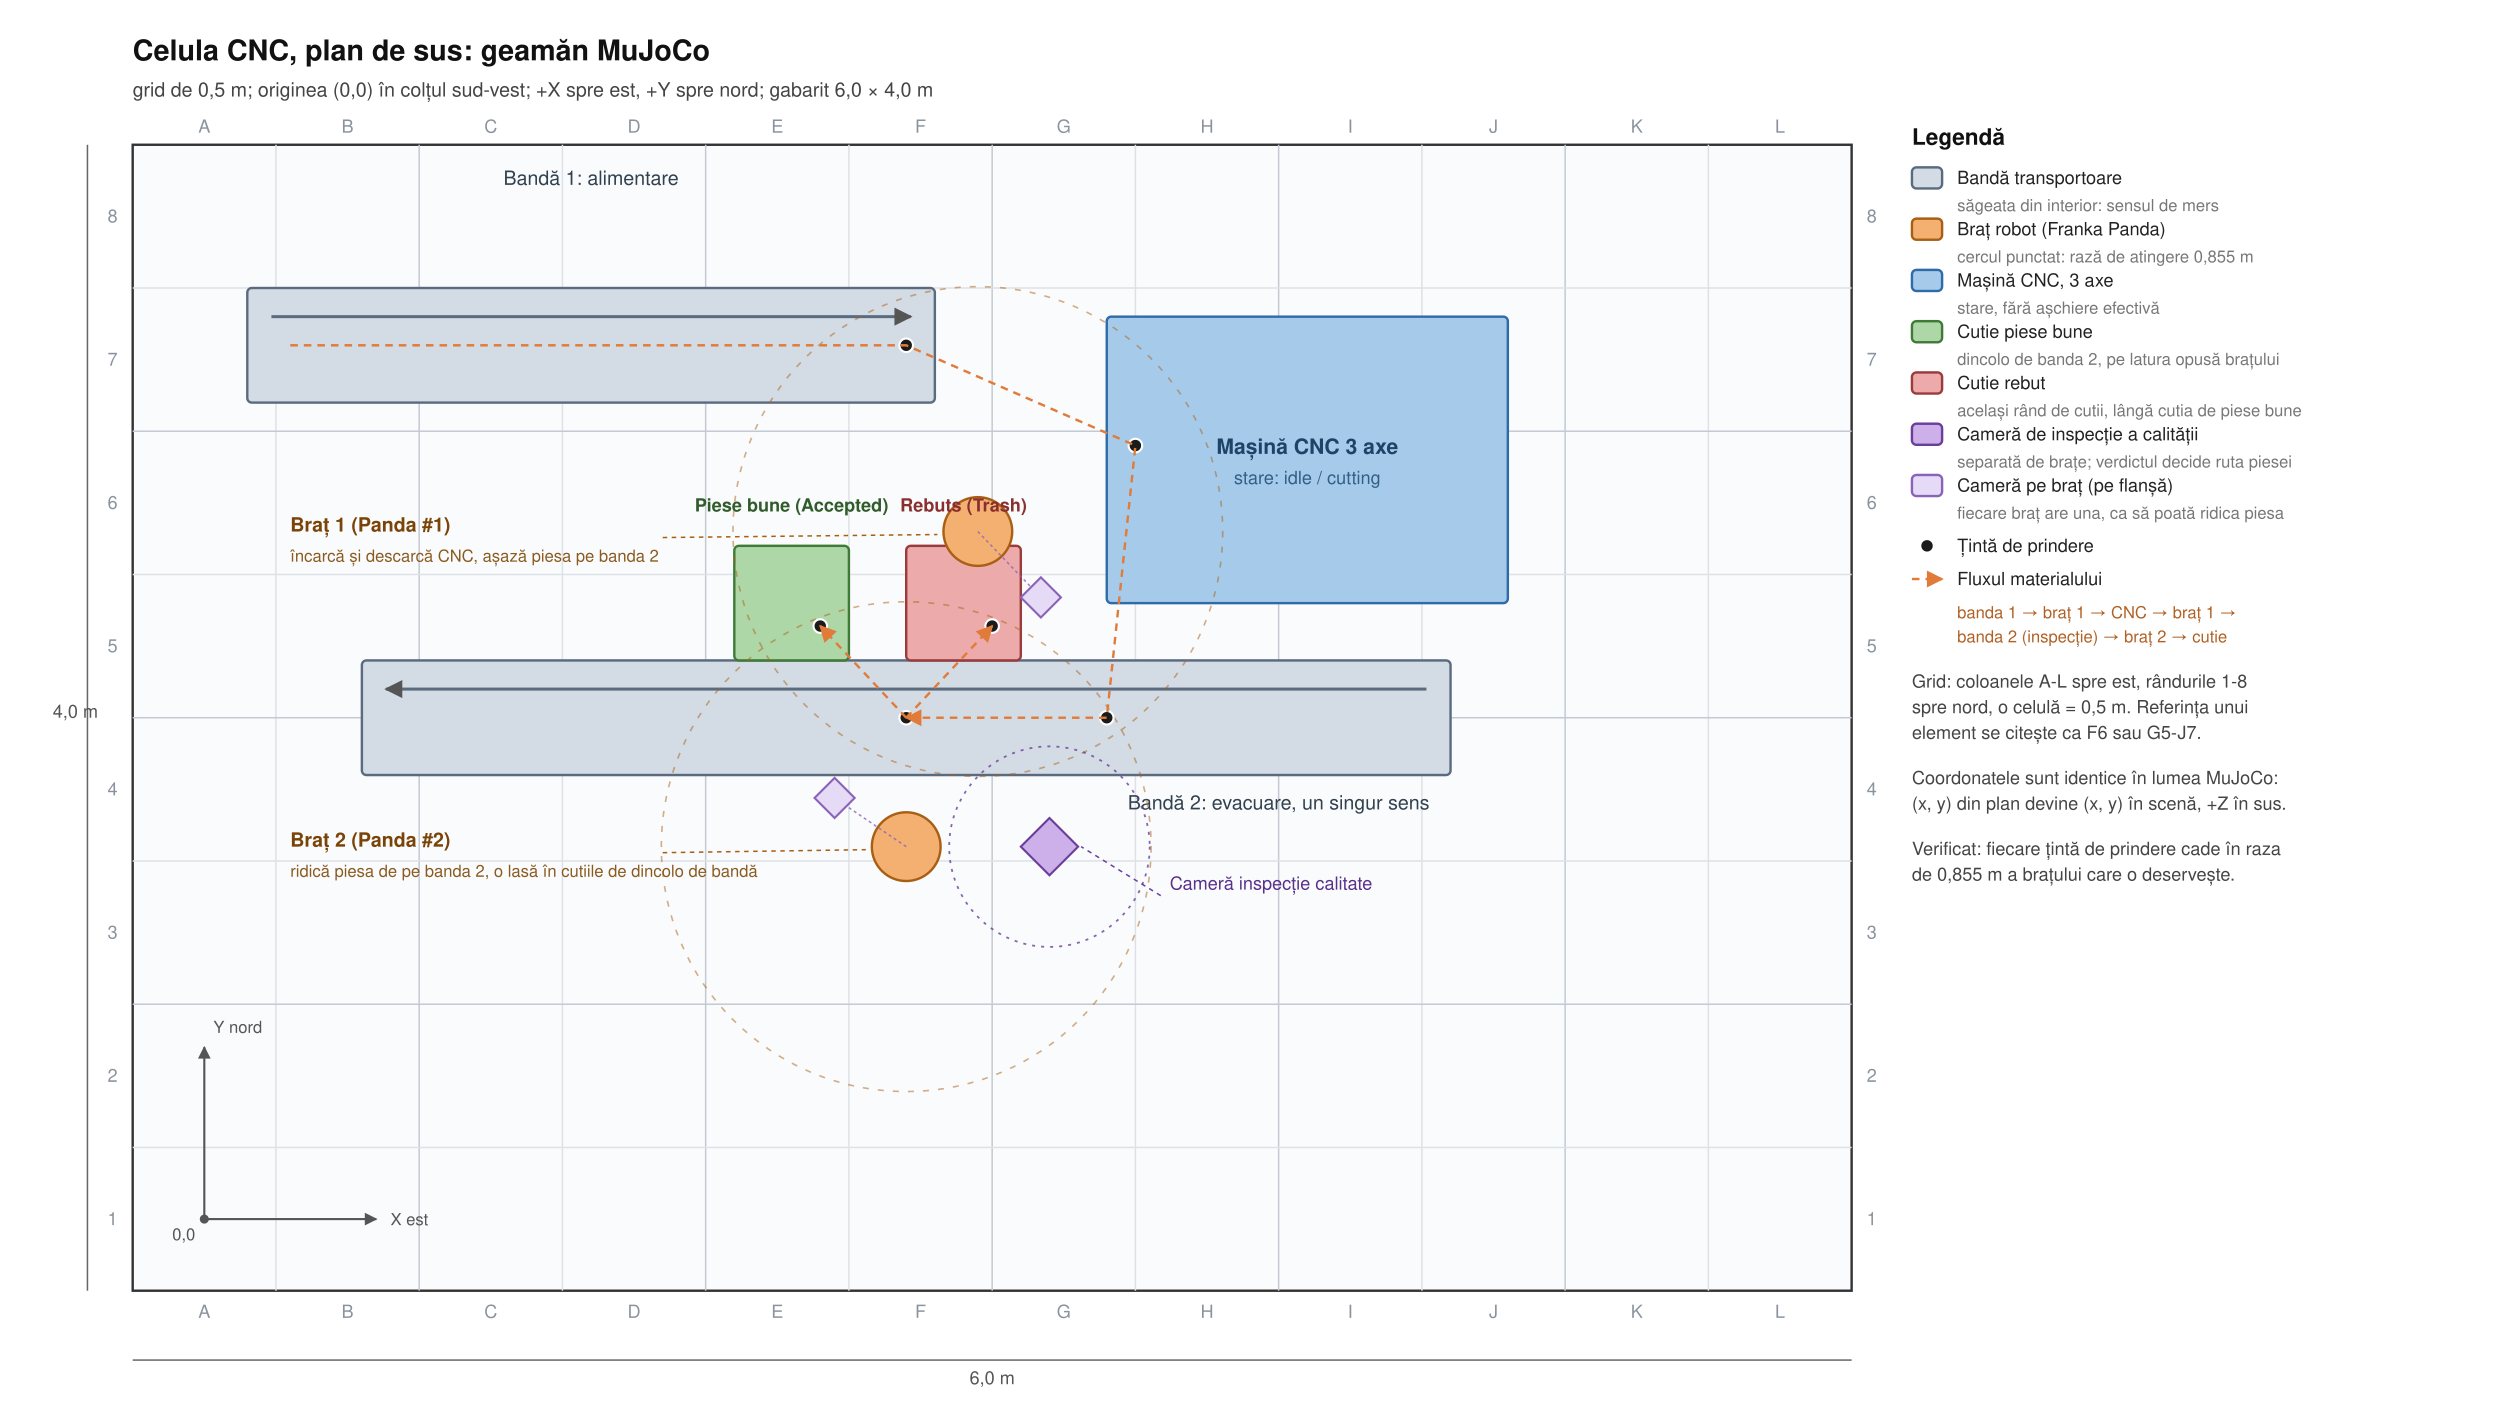
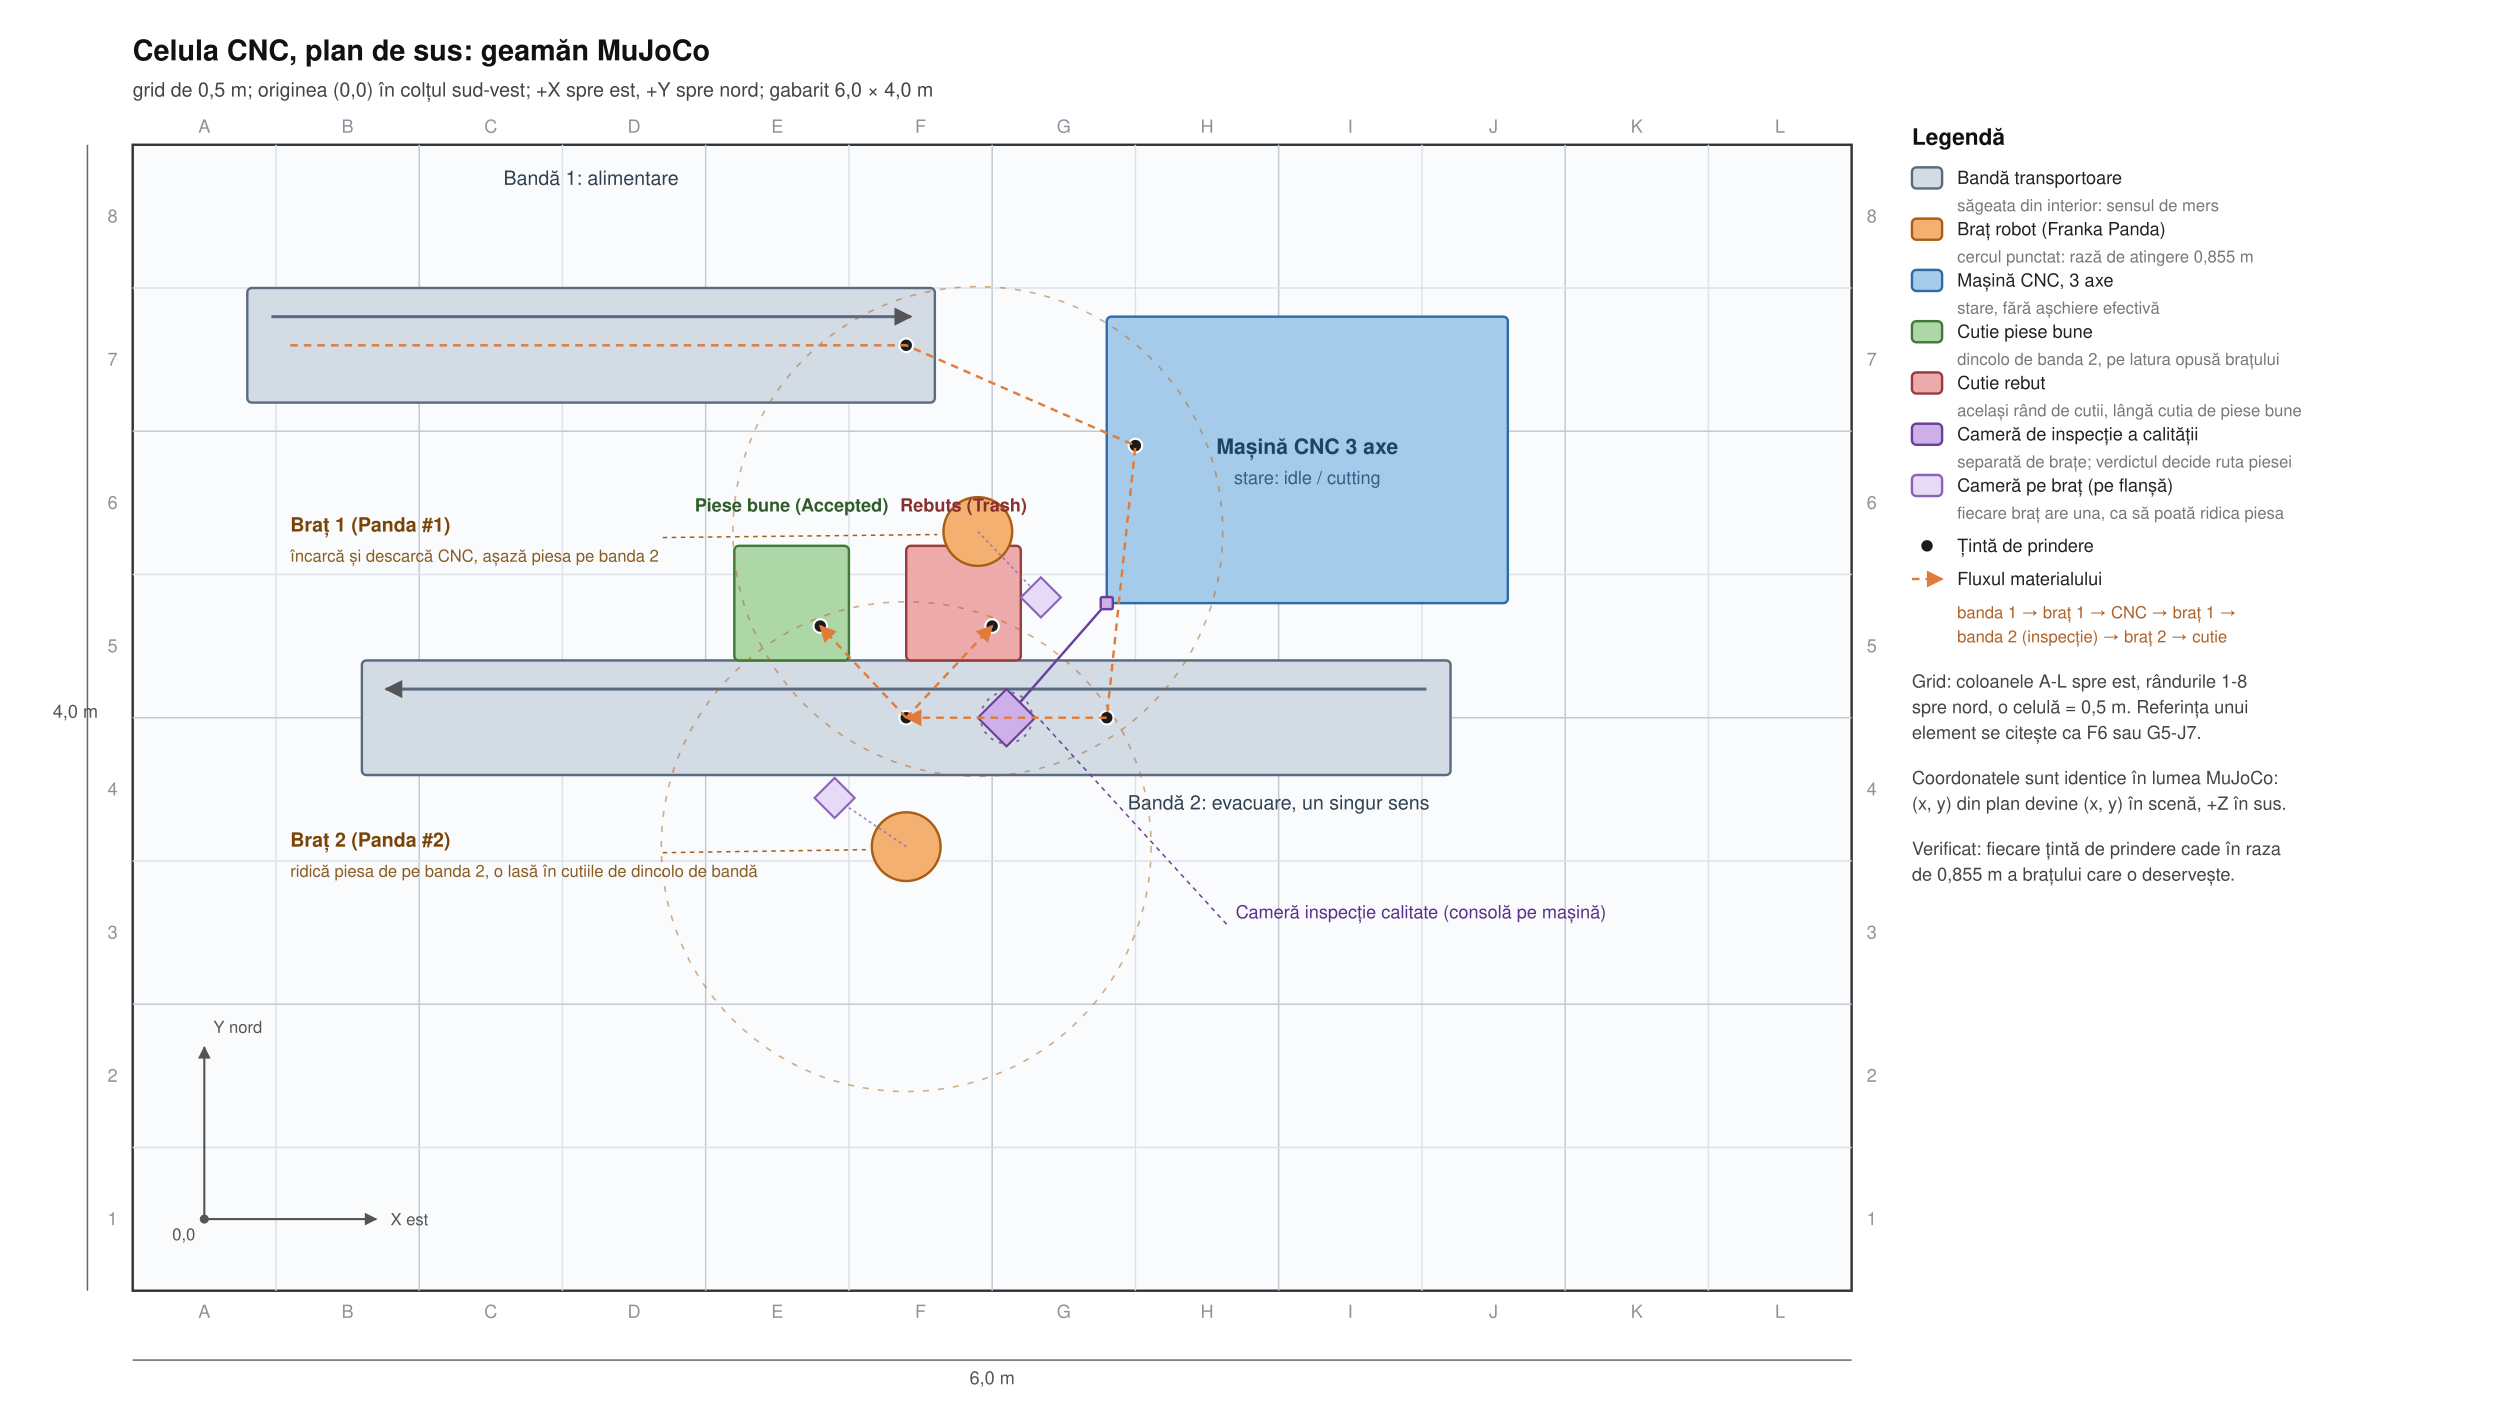
<svg xmlns="http://www.w3.org/2000/svg" width="1658" height="944" viewBox="0 0 1658 944" font-family="Helvetica, Arial, sans-serif">
  <defs>
    <marker id="arrow" viewBox="0 0 10 10" refX="9" refY="5" markerWidth="7" markerHeight="7" orient="auto-start-reverse">
      <path d="M 0 0 L 10 5 L 0 10 z" fill="#e07b39" />
    </marker>
    <marker id="arrow-gray" viewBox="0 0 10 10" refX="9" refY="5" markerWidth="6" markerHeight="6" orient="auto-start-reverse">
      <path d="M 0 0 L 10 5 L 0 10 z" fill="#555" />
    </marker>
  </defs>
  <rect x="0.0" y="0.0" width="1658.0" height="944.0" rx="0" fill="#ffffff" stroke="#ffffff" stroke-width="1.6" />
  <text x="88.0" y="40.0" font-size="19" text-anchor="start" fill="#111" font-weight="bold" opacity="1.00">Celula CNC, plan de sus: geamăn MuJoCo</text>
  <text x="88.0" y="64.0" font-size="13" text-anchor="start" fill="#444" font-weight="normal" opacity="1.00">grid de 0,5 m; originea (0,0) în colțul sud-vest; +X spre est, +Y spre nord; gabarit 6,0 × 4,0 m</text>
  <rect x="88.0" y="96.0" width="1140.0" height="760.0" rx="0" fill="#fafbfc" stroke="#333" stroke-width="1.6" />
  <line x1="183.0" y1="856.0" x2="183.0" y2="96.0" stroke="#dde2e8" stroke-width="1.0" />
  <line x1="278.0" y1="856.0" x2="278.0" y2="96.0" stroke="#c3cad3" stroke-width="1.0" />
  <line x1="373.0" y1="856.0" x2="373.0" y2="96.0" stroke="#dde2e8" stroke-width="1.0" />
  <line x1="468.0" y1="856.0" x2="468.0" y2="96.0" stroke="#c3cad3" stroke-width="1.0" />
  <line x1="563.0" y1="856.0" x2="563.0" y2="96.0" stroke="#dde2e8" stroke-width="1.0" />
  <line x1="658.0" y1="856.0" x2="658.0" y2="96.0" stroke="#c3cad3" stroke-width="1.0" />
  <line x1="753.0" y1="856.0" x2="753.0" y2="96.0" stroke="#dde2e8" stroke-width="1.0" />
  <line x1="848.0" y1="856.0" x2="848.0" y2="96.0" stroke="#c3cad3" stroke-width="1.0" />
  <line x1="943.0" y1="856.0" x2="943.0" y2="96.0" stroke="#dde2e8" stroke-width="1.0" />
  <line x1="1038.0" y1="856.0" x2="1038.0" y2="96.0" stroke="#c3cad3" stroke-width="1.0" />
  <line x1="1133.0" y1="856.0" x2="1133.0" y2="96.0" stroke="#dde2e8" stroke-width="1.0" />
  <line x1="88.0" y1="761.0" x2="1228.0" y2="761.0" stroke="#dde2e8" stroke-width="1.0" />
  <line x1="88.0" y1="666.0" x2="1228.0" y2="666.0" stroke="#c3cad3" stroke-width="1.0" />
  <line x1="88.0" y1="571.0" x2="1228.0" y2="571.0" stroke="#dde2e8" stroke-width="1.0" />
  <line x1="88.0" y1="476.0" x2="1228.0" y2="476.0" stroke="#c3cad3" stroke-width="1.0" />
  <line x1="88.0" y1="381.0" x2="1228.0" y2="381.0" stroke="#dde2e8" stroke-width="1.0" />
  <line x1="88.0" y1="286.0" x2="1228.0" y2="286.0" stroke="#c3cad3" stroke-width="1.0" />
  <line x1="88.0" y1="191.0" x2="1228.0" y2="191.0" stroke="#dde2e8" stroke-width="1.0" />
  <text x="135.5" y="88.0" font-size="12" text-anchor="middle" fill="#8a939d" font-weight="normal" opacity="1.00">A</text>
  <text x="135.5" y="874.0" font-size="12" text-anchor="middle" fill="#8a939d" font-weight="normal" opacity="1.00">A</text>
  <text x="230.5" y="88.0" font-size="12" text-anchor="middle" fill="#8a939d" font-weight="normal" opacity="1.00">B</text>
  <text x="230.5" y="874.0" font-size="12" text-anchor="middle" fill="#8a939d" font-weight="normal" opacity="1.00">B</text>
  <text x="325.5" y="88.0" font-size="12" text-anchor="middle" fill="#8a939d" font-weight="normal" opacity="1.00">C</text>
  <text x="325.5" y="874.0" font-size="12" text-anchor="middle" fill="#8a939d" font-weight="normal" opacity="1.00">C</text>
  <text x="420.5" y="88.0" font-size="12" text-anchor="middle" fill="#8a939d" font-weight="normal" opacity="1.00">D</text>
  <text x="420.5" y="874.0" font-size="12" text-anchor="middle" fill="#8a939d" font-weight="normal" opacity="1.00">D</text>
  <text x="515.5" y="88.0" font-size="12" text-anchor="middle" fill="#8a939d" font-weight="normal" opacity="1.00">E</text>
  <text x="515.5" y="874.0" font-size="12" text-anchor="middle" fill="#8a939d" font-weight="normal" opacity="1.00">E</text>
  <text x="610.5" y="88.0" font-size="12" text-anchor="middle" fill="#8a939d" font-weight="normal" opacity="1.00">F</text>
  <text x="610.5" y="874.0" font-size="12" text-anchor="middle" fill="#8a939d" font-weight="normal" opacity="1.00">F</text>
  <text x="705.5" y="88.0" font-size="12" text-anchor="middle" fill="#8a939d" font-weight="normal" opacity="1.00">G</text>
  <text x="705.5" y="874.0" font-size="12" text-anchor="middle" fill="#8a939d" font-weight="normal" opacity="1.00">G</text>
  <text x="800.5" y="88.0" font-size="12" text-anchor="middle" fill="#8a939d" font-weight="normal" opacity="1.00">H</text>
  <text x="800.5" y="874.0" font-size="12" text-anchor="middle" fill="#8a939d" font-weight="normal" opacity="1.00">H</text>
  <text x="895.5" y="88.0" font-size="12" text-anchor="middle" fill="#8a939d" font-weight="normal" opacity="1.00">I</text>
  <text x="895.5" y="874.0" font-size="12" text-anchor="middle" fill="#8a939d" font-weight="normal" opacity="1.00">I</text>
  <text x="990.5" y="88.0" font-size="12" text-anchor="middle" fill="#8a939d" font-weight="normal" opacity="1.00">J</text>
  <text x="990.5" y="874.0" font-size="12" text-anchor="middle" fill="#8a939d" font-weight="normal" opacity="1.00">J</text>
  <text x="1085.5" y="88.0" font-size="12" text-anchor="middle" fill="#8a939d" font-weight="normal" opacity="1.00">K</text>
  <text x="1085.5" y="874.0" font-size="12" text-anchor="middle" fill="#8a939d" font-weight="normal" opacity="1.00">K</text>
  <text x="1180.5" y="88.0" font-size="12" text-anchor="middle" fill="#8a939d" font-weight="normal" opacity="1.00">L</text>
  <text x="1180.5" y="874.0" font-size="12" text-anchor="middle" fill="#8a939d" font-weight="normal" opacity="1.00">L</text>
  <text x="78.0" y="812.5" font-size="12" text-anchor="end" fill="#8a939d" font-weight="normal" opacity="1.00">1</text>
  <text x="1238.0" y="812.5" font-size="12" text-anchor="start" fill="#8a939d" font-weight="normal" opacity="1.00">1</text>
  <text x="78.0" y="717.5" font-size="12" text-anchor="end" fill="#8a939d" font-weight="normal" opacity="1.00">2</text>
  <text x="1238.0" y="717.5" font-size="12" text-anchor="start" fill="#8a939d" font-weight="normal" opacity="1.00">2</text>
  <text x="78.0" y="622.5" font-size="12" text-anchor="end" fill="#8a939d" font-weight="normal" opacity="1.00">3</text>
  <text x="1238.0" y="622.5" font-size="12" text-anchor="start" fill="#8a939d" font-weight="normal" opacity="1.00">3</text>
  <text x="78.0" y="527.5" font-size="12" text-anchor="end" fill="#8a939d" font-weight="normal" opacity="1.00">4</text>
  <text x="1238.0" y="527.5" font-size="12" text-anchor="start" fill="#8a939d" font-weight="normal" opacity="1.00">4</text>
  <text x="78.0" y="432.5" font-size="12" text-anchor="end" fill="#8a939d" font-weight="normal" opacity="1.00">5</text>
  <text x="1238.0" y="432.5" font-size="12" text-anchor="start" fill="#8a939d" font-weight="normal" opacity="1.00">5</text>
  <text x="78.0" y="337.5" font-size="12" text-anchor="end" fill="#8a939d" font-weight="normal" opacity="1.00">6</text>
  <text x="1238.0" y="337.5" font-size="12" text-anchor="start" fill="#8a939d" font-weight="normal" opacity="1.00">6</text>
  <text x="78.0" y="242.5" font-size="12" text-anchor="end" fill="#8a939d" font-weight="normal" opacity="1.00">7</text>
  <text x="1238.0" y="242.5" font-size="12" text-anchor="start" fill="#8a939d" font-weight="normal" opacity="1.00">7</text>
  <text x="78.0" y="147.5" font-size="12" text-anchor="end" fill="#8a939d" font-weight="normal" opacity="1.00">8</text>
  <text x="1238.0" y="147.5" font-size="12" text-anchor="start" fill="#8a939d" font-weight="normal" opacity="1.00">8</text>
  <rect x="164.0" y="191.0" width="456.0" height="76.0" rx="3" fill="#d3dbe5" stroke="#5b6b7f" stroke-width="1.6" />
  <line x1="180.0" y1="210.0" x2="604.0" y2="210.0" stroke="#5b6b7f" stroke-width="2.0" marker-end="url(#arrow-gray)" />
  <text x="392.0" y="122.6" font-size="13" text-anchor="middle" fill="#31414f" font-weight="normal" opacity="1.00">Bandă 1: alimentare</text>
  <rect x="240.0" y="438.0" width="722.0" height="76.0" rx="3" fill="#d3dbe5" stroke="#5b6b7f" stroke-width="1.6" />
  <line x1="946.0" y1="457.0" x2="256.0" y2="457.0" stroke="#5b6b7f" stroke-width="2.0" marker-end="url(#arrow-gray)" />
  <text x="848.0" y="536.8" font-size="13" text-anchor="middle" fill="#31414f" font-weight="normal" opacity="1.00">Bandă 2: evacuare, un singur sens</text>
  <rect x="734.0" y="210.0" width="266.0" height="190.0" rx="3" fill="#a6cbea" stroke="#2f6ba8" stroke-width="1.6" />
  <rect x="487.0" y="362.0" width="76.0" height="76.0" rx="3" fill="#aed7a8" stroke="#3f7a37" stroke-width="1.6" />
  <rect x="601.0" y="362.0" width="76.0" height="76.0" rx="3" fill="#ecaaaa" stroke="#9b3b3b" stroke-width="1.6" />
  <text x="867.0" y="301.0" font-size="14" text-anchor="middle" fill="#1d4467" font-weight="bold" opacity="1.00">Mașină CNC 3 axe</text>
  <text x="867.0" y="321.0" font-size="12" text-anchor="middle" fill="#315f86" font-weight="normal" opacity="1.00">stare: idle / cutting</text>
  <circle cx="648.5" cy="352.5" r="162.4" fill="none" stroke="#a85f13" stroke-width="1.1" stroke-dasharray="4 6" opacity="0.5" />
  <circle cx="648.5" cy="352.5" r="22.8" fill="#f4b071" stroke="#a85f13" stroke-width="1.6" />
  <text x="192.5" y="352.5" font-size="13" text-anchor="start" fill="#7a4408" font-weight="bold" opacity="1.00">Braț 1 (Panda #1)</text>
  <text x="192.5" y="372.5" font-size="11" text-anchor="start" fill="#8a5a1f" font-weight="normal" opacity="1.00">încarcă și descarcă CNC, așază piesa pe banda 2</text>
  <line x1="439.5" y1="356.5" x2="621.7" y2="354.5" stroke="#a85f13" stroke-width="1.0" stroke-dasharray="3 3" />
  <line x1="648.5" y1="352.5" x2="690.3" y2="396.2" stroke="#8a63b8" stroke-width="1.0" stroke-dasharray="2 2" opacity="0.80" />
  <path d="M 690.3 382.9 L 703.6 396.2 L 690.3 409.5 L 677.0 396.2 Z" fill="#e6dbf6" stroke="#8a63b8" stroke-width="1.4" />
  <circle cx="601.0" cy="561.5" r="162.4" fill="none" stroke="#a85f13" stroke-width="1.1" stroke-dasharray="4 6" opacity="0.5" />
  <circle cx="601.0" cy="561.5" r="22.8" fill="#f4b071" stroke="#a85f13" stroke-width="1.6" />
  <text x="192.5" y="561.5" font-size="13" text-anchor="start" fill="#7a4408" font-weight="bold" opacity="1.00">Braț 2 (Panda #2)</text>
  <text x="192.5" y="581.5" font-size="11" text-anchor="start" fill="#8a5a1f" font-weight="normal" opacity="1.00">ridică piesa de pe banda 2, o lasă în cutiile de dincolo de bandă</text>
  <line x1="439.5" y1="565.5" x2="574.2" y2="563.5" stroke="#a85f13" stroke-width="1.0" stroke-dasharray="3 3" />
  <line x1="601.0" y1="561.5" x2="553.5" y2="529.2" stroke="#8a63b8" stroke-width="1.0" stroke-dasharray="2 2" opacity="0.80" />
  <path d="M 553.5 515.9 L 566.8 529.2 L 553.5 542.5 L 540.2 529.2 Z" fill="#e6dbf6" stroke="#8a63b8" stroke-width="1.4" />
  <line x1="135.5" y1="808.5" x2="249.5" y2="808.5" stroke="#555" stroke-width="1.4" marker-end="url(#arrow-gray)" />
  <text x="259.0" y="812.5" font-size="11" text-anchor="start" fill="#555" font-weight="normal" opacity="1.00">X est</text>
  <line x1="135.5" y1="808.5" x2="135.5" y2="694.5" stroke="#555" stroke-width="1.4" marker-end="url(#arrow-gray)" />
  <text x="141.5" y="685.0" font-size="11" text-anchor="start" fill="#555" font-weight="normal" opacity="1.00">Y nord</text>
  <circle cx="135.5" cy="808.5" r="3" fill="#555" />
  <text x="129.5" y="822.5" font-size="11" text-anchor="end" fill="#555" font-weight="normal" opacity="1.00">0,0</text>
-   <circle cx="696.0" cy="561.5" r="66.5" fill="none" stroke="#6a3f9b" stroke-width="1.2" stroke-dasharray="2 4" opacity="0.8" />
-   <path d="M 696.0 542.5 L 715.0 561.5 L 696.0 580.5 L 677.0 561.5 Z" fill="#cdb0ea" stroke="#6a3f9b" stroke-width="1.4" />
-   <line x1="769.8" y1="594.0" x2="717.0" y2="561.5" stroke="#6a3f9b" stroke-width="1.0" stroke-dasharray="3 3" />
-   <text x="775.8" y="590.0" font-size="12" text-anchor="start" fill="#59308a" font-weight="normal" opacity="1.00">Cameră inspecție calitate</text>
+   <line x1="734.0" y1="400.0" x2="667.5" y2="476.0" stroke="#6a3f9b" stroke-width="1.6" />
+   <rect x="730.0" y="396.0" width="8.0" height="8.0" rx="1" fill="#cdb0ea" stroke="#6a3f9b" stroke-width="1.6" />
+   <circle cx="667.5" cy="476.0" r="17.1" fill="none" stroke="#6a3f9b" stroke-width="1.2" stroke-dasharray="2 4" opacity="0.8" />
+   <path d="M 667.5 457.0 L 686.5 476.0 L 667.5 495.0 L 648.5 476.0 Z" fill="#cdb0ea" stroke="#6a3f9b" stroke-width="1.4" />
+   <line x1="813.5" y1="613.0" x2="688.5" y2="476.0" stroke="#6a3f9b" stroke-width="1.0" stroke-dasharray="3 3" />
+   <text x="819.5" y="609.0" font-size="12" text-anchor="start" fill="#59308a" font-weight="normal" opacity="1.00">Cameră inspecție calitate (consolă pe mașină)</text>
  <circle cx="601.0" cy="229.0" r="4.5" fill="#1b1b1b" stroke="#ffffff" stroke-width="1.4" />
  <circle cx="753.0" cy="295.5" r="4.5" fill="#1b1b1b" stroke="#ffffff" stroke-width="1.4" />
  <circle cx="734.0" cy="476.0" r="4.5" fill="#1b1b1b" stroke="#ffffff" stroke-width="1.4" />
  <circle cx="601.0" cy="476.0" r="4.5" fill="#1b1b1b" stroke="#ffffff" stroke-width="1.4" />
  <circle cx="544.0" cy="415.2" r="4.5" fill="#1b1b1b" stroke="#ffffff" stroke-width="1.4" />
  <circle cx="658.0" cy="415.2" r="4.5" fill="#1b1b1b" stroke="#ffffff" stroke-width="1.4" />
  <text x="525.0" y="339.2" font-size="12" text-anchor="middle" fill="#2f5c2a" font-weight="bold" opacity="1.00">Piese bune (Accepted)</text>
  <text x="639.0" y="339.2" font-size="12" text-anchor="middle" fill="#8a2f2f" font-weight="bold" opacity="1.00">Rebuts (Trash)</text>
  <polyline points="192.5,229.0 601.0,229.0 753.0,295.5 734.0,476.0 601.0,476.0" fill="none" stroke="#e07b39" stroke-width="1.6" stroke-dasharray="5 4" marker-end="url(#arrow)" />
  <polyline points="601.0,476.0 544.0,415.2" fill="none" stroke="#e07b39" stroke-width="1.6" stroke-dasharray="5 4" marker-end="url(#arrow)" />
  <polyline points="601.0,476.0 658.0,415.2" fill="none" stroke="#e07b39" stroke-width="1.6" stroke-dasharray="5 4" marker-end="url(#arrow)" />
  <line x1="88.0" y1="902.0" x2="1228.0" y2="902.0" stroke="#666" stroke-width="1.0" />
  <text x="658.0" y="918.0" font-size="12" text-anchor="middle" fill="#555" font-weight="normal" opacity="1.00">6,0 m</text>
  <line x1="58.0" y1="856.0" x2="58.0" y2="96.0" stroke="#666" stroke-width="1.0" />
  <text x="50.0" y="476.0" font-size="12" text-anchor="middle" fill="#555" font-weight="normal" opacity="1.00">4,0 m</text>
  <text x="1268.0" y="96.0" font-size="15" text-anchor="start" fill="#111" font-weight="bold" opacity="1.00">Legendă</text>
  <rect x="1268.0" y="111.0" width="20.0" height="14.0" rx="3" fill="#d3dbe5" stroke="#5b6b7f" stroke-width="1.6" />
  <text x="1298.0" y="122.0" font-size="12" text-anchor="start" fill="#222" font-weight="normal" opacity="1.00">Bandă transportoare</text>
  <text x="1298.0" y="140.0" font-size="11" text-anchor="start" fill="#777" font-weight="normal" opacity="1.00">săgeata din interior: sensul de mers</text>
  <rect x="1268.0" y="145.0" width="20.0" height="14.0" rx="3" fill="#f4b071" stroke="#a85f13" stroke-width="1.6" />
  <text x="1298.0" y="156.0" font-size="12" text-anchor="start" fill="#222" font-weight="normal" opacity="1.00">Braț robot (Franka Panda)</text>
  <text x="1298.0" y="174.0" font-size="11" text-anchor="start" fill="#777" font-weight="normal" opacity="1.00">cercul punctat: rază de atingere 0,855 m</text>
  <rect x="1268.0" y="179.0" width="20.0" height="14.0" rx="3" fill="#a6cbea" stroke="#2f6ba8" stroke-width="1.6" />
  <text x="1298.0" y="190.0" font-size="12" text-anchor="start" fill="#222" font-weight="normal" opacity="1.00">Mașină CNC, 3 axe</text>
  <text x="1298.0" y="208.0" font-size="11" text-anchor="start" fill="#777" font-weight="normal" opacity="1.00">stare, fără așchiere efectivă</text>
  <rect x="1268.0" y="213.0" width="20.0" height="14.0" rx="3" fill="#aed7a8" stroke="#3f7a37" stroke-width="1.6" />
  <text x="1298.0" y="224.0" font-size="12" text-anchor="start" fill="#222" font-weight="normal" opacity="1.00">Cutie piese bune</text>
  <text x="1298.0" y="242.0" font-size="11" text-anchor="start" fill="#777" font-weight="normal" opacity="1.00">dincolo de banda 2, pe latura opusă brațului</text>
  <rect x="1268.0" y="247.0" width="20.0" height="14.0" rx="3" fill="#ecaaaa" stroke="#9b3b3b" stroke-width="1.6" />
  <text x="1298.0" y="258.0" font-size="12" text-anchor="start" fill="#222" font-weight="normal" opacity="1.00">Cutie rebut</text>
  <text x="1298.0" y="276.0" font-size="11" text-anchor="start" fill="#777" font-weight="normal" opacity="1.00">același rând de cutii, lângă cutia de piese bune</text>
  <rect x="1268.0" y="281.0" width="20.0" height="14.0" rx="3" fill="#cdb0ea" stroke="#6a3f9b" stroke-width="1.6" />
  <text x="1298.0" y="292.0" font-size="12" text-anchor="start" fill="#222" font-weight="normal" opacity="1.00">Cameră de inspecție a calității</text>
  <text x="1298.0" y="310.0" font-size="11" text-anchor="start" fill="#777" font-weight="normal" opacity="1.00">separată de brațe; verdictul decide ruta piesei</text>
  <rect x="1268.0" y="315.0" width="20.0" height="14.0" rx="3" fill="#e6dbf6" stroke="#8a63b8" stroke-width="1.6" />
  <text x="1298.0" y="326.0" font-size="12" text-anchor="start" fill="#222" font-weight="normal" opacity="1.00">Cameră pe braț (pe flanșă)</text>
  <text x="1298.0" y="344.0" font-size="11" text-anchor="start" fill="#777" font-weight="normal" opacity="1.00">fiecare braț are una, ca să poată ridica piesa</text>
  <circle cx="1278.0" cy="362.0" r="4.5" fill="#1b1b1b" stroke="#fff" stroke-width="1.4" />
  <text x="1298.0" y="366.0" font-size="12" text-anchor="start" fill="#222" font-weight="normal" opacity="1.00">Țintă de prindere</text>
  <line x1="1268.0" y1="384.0" x2="1288.0" y2="384.0" stroke="#e07b39" stroke-width="1.6" stroke-dasharray="5 4" marker-end="url(#arrow)" />
  <text x="1298.0" y="388.0" font-size="12" text-anchor="start" fill="#222" font-weight="normal" opacity="1.00">Fluxul materialului</text>
  <text x="1298.0" y="410.0" font-size="11" text-anchor="start" fill="#b06024" font-weight="normal" opacity="1.00">banda 1 → braț 1 → CNC → braț 1 →</text>
  <text x="1298.0" y="426.0" font-size="11" text-anchor="start" fill="#b06024" font-weight="normal" opacity="1.00">banda 2 (inspecție) → braț 2 → cutie</text>
  <text x="1268.0" y="456.0" font-size="12" text-anchor="start" fill="#444" font-weight="normal" opacity="1.00">Grid: coloanele A-L spre est, rândurile 1-8</text>
  <text x="1268.0" y="473.0" font-size="12" text-anchor="start" fill="#444" font-weight="normal" opacity="1.00">spre nord, o celulă = 0,5 m. Referința unui</text>
  <text x="1268.0" y="490.0" font-size="12" text-anchor="start" fill="#444" font-weight="normal" opacity="1.00">element se citește ca F6 sau G5-J7.</text>
  <text x="1268.0" y="520.0" font-size="12" text-anchor="start" fill="#444" font-weight="normal" opacity="1.00">Coordonatele sunt identice în lumea MuJoCo:</text>
  <text x="1268.0" y="537.0" font-size="12" text-anchor="start" fill="#444" font-weight="normal" opacity="1.00">(x, y) din plan devine (x, y) în scenă, +Z în sus.</text>
  <text x="1268.0" y="567.0" font-size="12" text-anchor="start" fill="#444" font-weight="normal" opacity="1.00">Verificat: fiecare țintă de prindere cade în raza</text>
  <text x="1268.0" y="584.0" font-size="12" text-anchor="start" fill="#444" font-weight="normal" opacity="1.00">de 0,855 m a brațului care o deservește.</text>
</svg>
